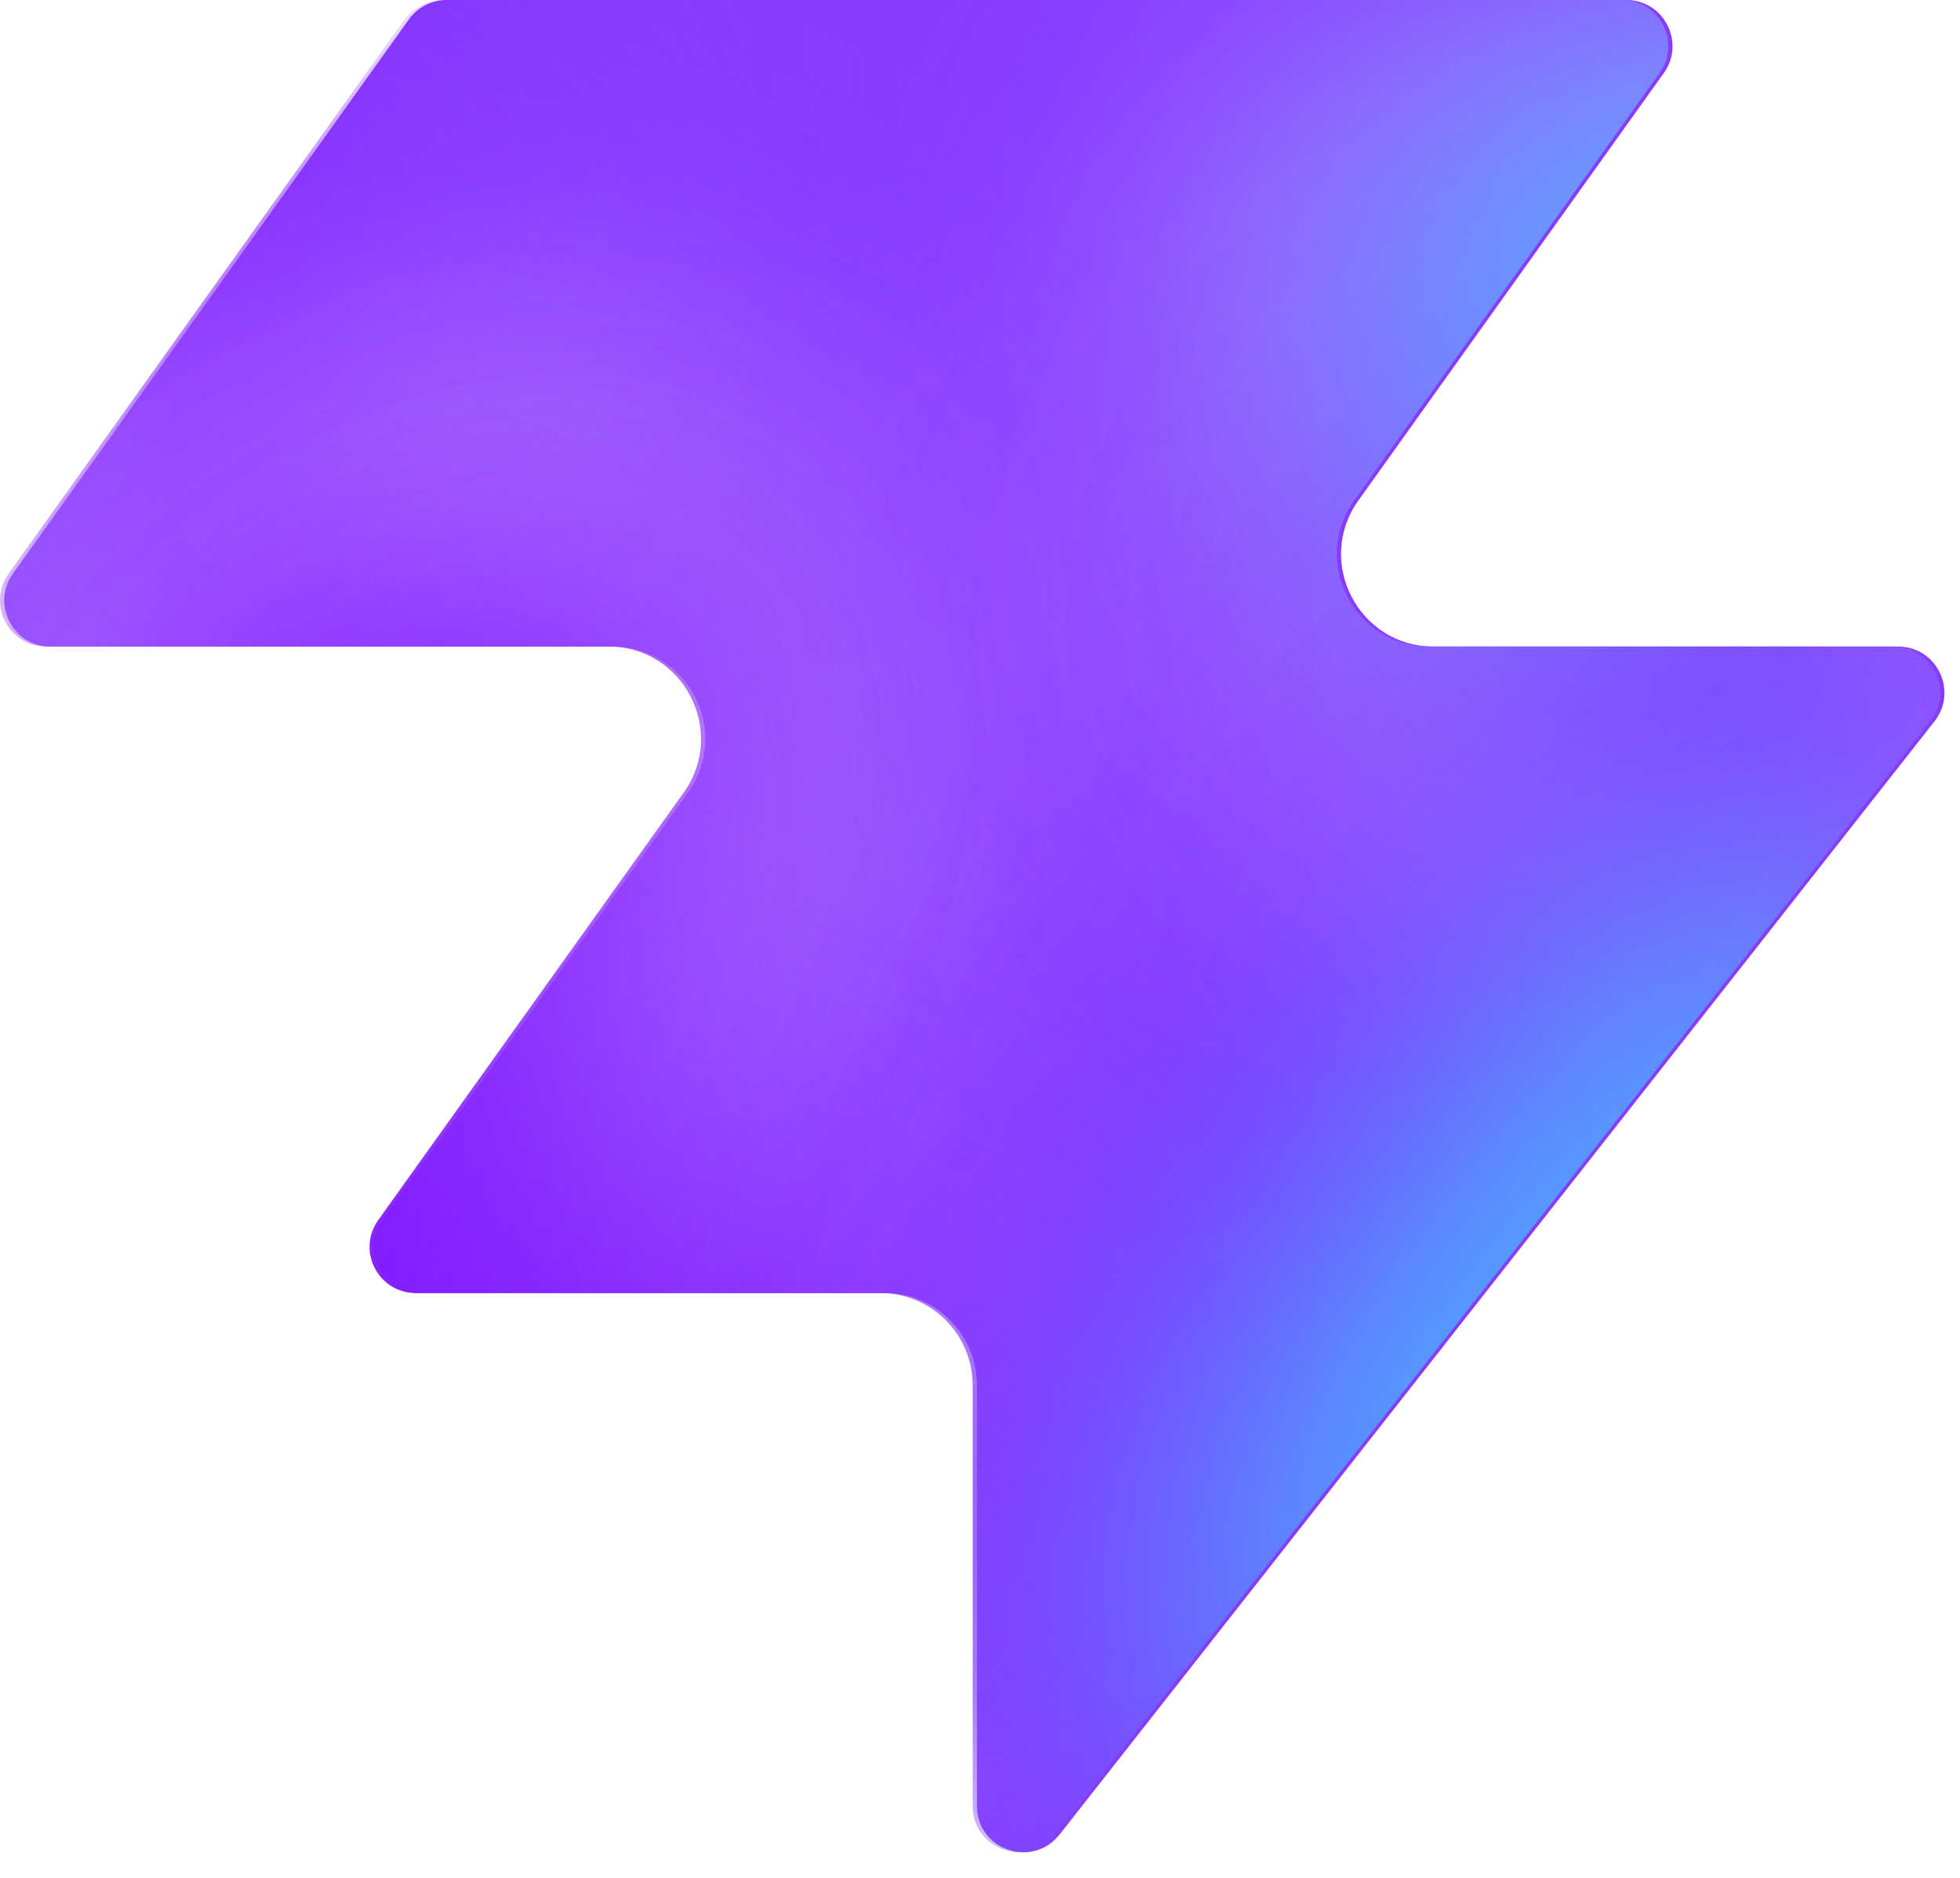
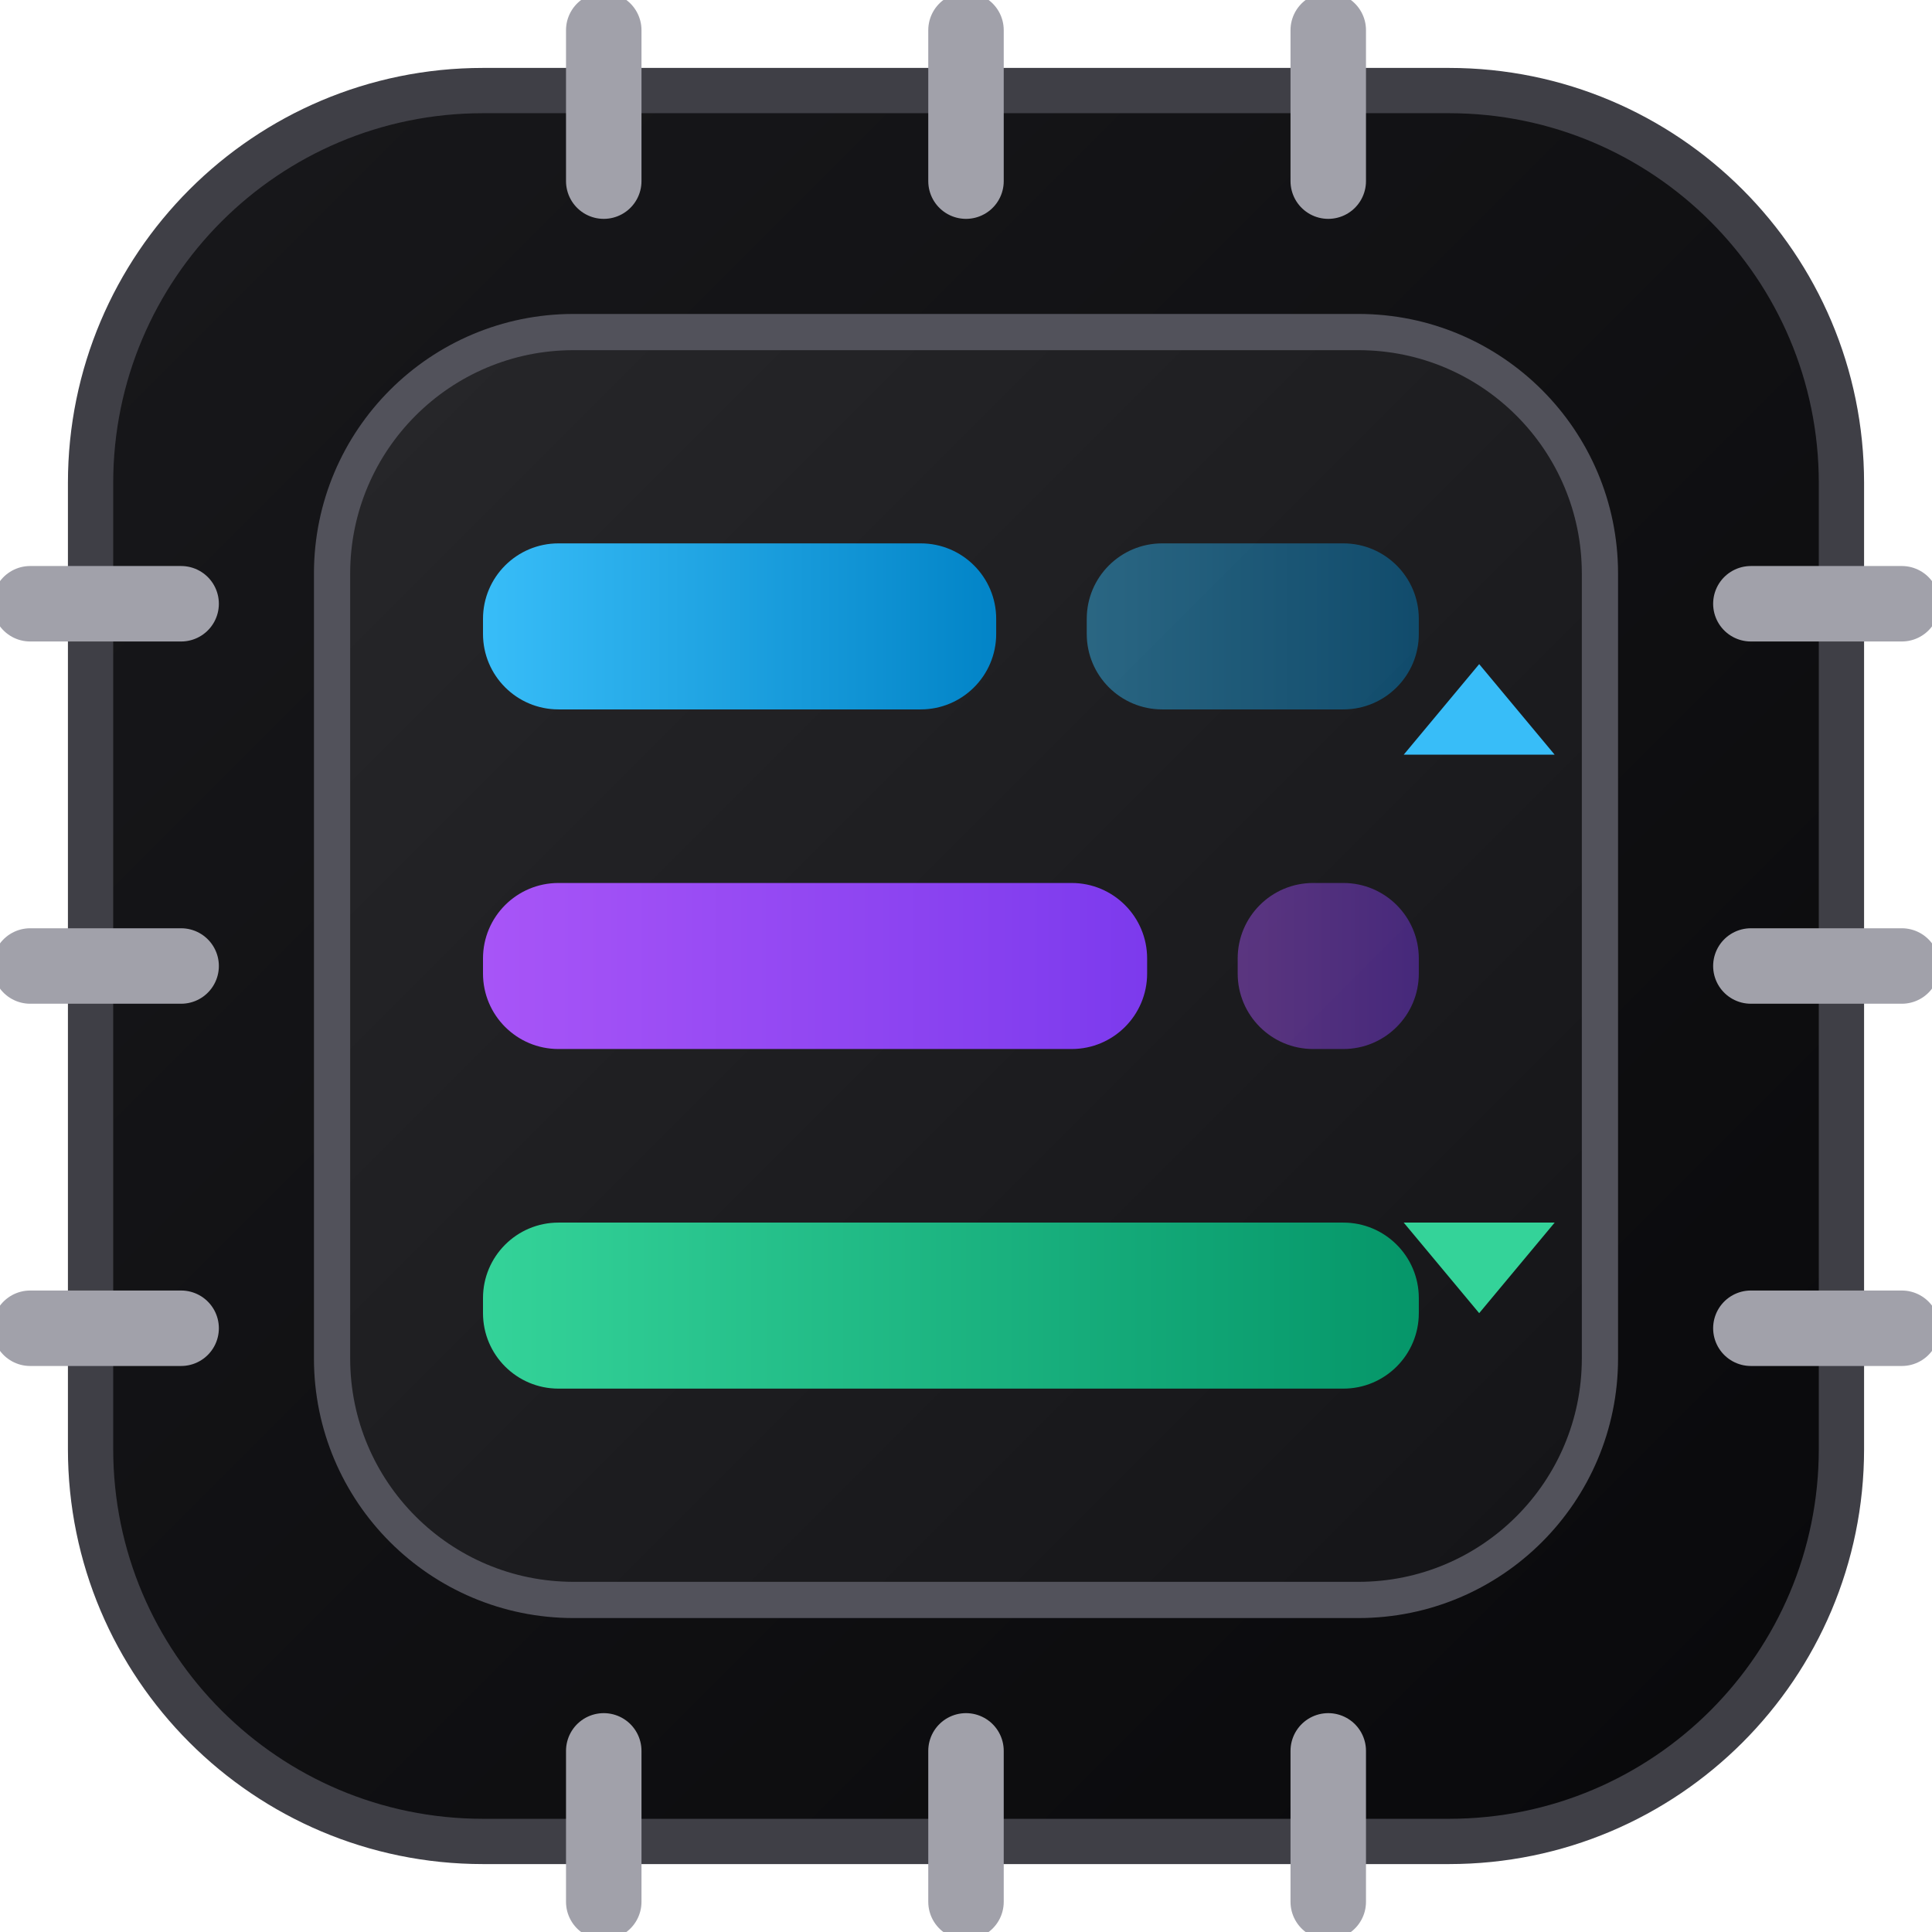
- <svg xmlns="http://www.w3.org/2000/svg" width="48" height="46" fill="none" viewBox="0 0 48 46">
-   <path fill="#863bff" d="M25.946 44.938c-.664.845-2.021.375-2.021-.698V33.937a2.26 2.26 0 0 0-2.262-2.262H10.287c-.92 0-1.456-1.04-.92-1.788l7.48-10.471c1.07-1.497 0-3.578-1.842-3.578H1.237c-.92 0-1.456-1.04-.92-1.788L10.013.474c.214-.297.556-.474.92-.474h28.894c.92 0 1.456 1.04.92 1.788l-7.48 10.471c-1.07 1.498 0 3.579 1.842 3.579h11.377c.943 0 1.473 1.088.89 1.83L25.947 44.94z" style="fill:#863bff;fill:color(display-p3 .525 .23 1);fill-opacity:1" />
-   <mask id="a" width="48" height="46" x="0" y="0" maskUnits="userSpaceOnUse" style="mask-type:alpha">
-     <path fill="#000" d="M25.842 44.938c-.664.844-2.021.375-2.021-.698V33.937a2.26 2.26 0 0 0-2.262-2.262H10.183c-.92 0-1.456-1.04-.92-1.788l7.48-10.471c1.07-1.498 0-3.579-1.842-3.579H1.133c-.92 0-1.456-1.04-.92-1.787L9.91.473c.214-.297.556-.474.92-.474h28.894c.92 0 1.456 1.04.92 1.788l-7.48 10.471c-1.07 1.498 0 3.578 1.842 3.578h11.377c.943 0 1.473 1.088.89 1.832L25.843 44.94z" style="fill:#000;fill-opacity:1" />
-   </mask>
-   <g mask="url(#a)">
-     <g filter="url(#b)">
-       <ellipse cx="5.508" cy="14.704" fill="#ede6ff" rx="5.508" ry="14.704" style="fill:#ede6ff;fill:color(display-p3 .927 .903 1);fill-opacity:1" transform="matrix(.00324 1 1 -.00324 -4.47 31.516)" />
-     </g>
-     <g filter="url(#c)">
-       <ellipse cx="10.399" cy="29.851" fill="#ede6ff" rx="10.399" ry="29.851" style="fill:#ede6ff;fill:color(display-p3 .927 .903 1);fill-opacity:1" transform="matrix(.00324 1 1 -.00324 -39.328 7.883)" />
-     </g>
-     <g filter="url(#d)">
-       <ellipse cx="5.508" cy="30.487" fill="#7e14ff" rx="5.508" ry="30.487" style="fill:#7e14ff;fill:color(display-p3 .492 .077 1);fill-opacity:1" transform="rotate(89.814 -25.913 -14.639)scale(1 -1)" />
-     </g>
-     <g filter="url(#e)">
-       <ellipse cx="5.508" cy="30.599" fill="#7e14ff" rx="5.508" ry="30.599" style="fill:#7e14ff;fill:color(display-p3 .492 .077 1);fill-opacity:1" transform="rotate(89.814 -32.644 -3.334)scale(1 -1)" />
-     </g>
-     <g filter="url(#f)">
-       <ellipse cx="5.508" cy="30.599" fill="#7e14ff" rx="5.508" ry="30.599" style="fill:#7e14ff;fill:color(display-p3 .492 .077 1);fill-opacity:1" transform="matrix(.00324 1 1 -.00324 -34.34 30.47)" />
-     </g>
-     <g filter="url(#g)">
-       <ellipse cx="14.072" cy="22.078" fill="#ede6ff" rx="14.072" ry="22.078" style="fill:#ede6ff;fill:color(display-p3 .927 .903 1);fill-opacity:1" transform="rotate(93.35 24.506 48.493)scale(-1 1)" />
-     </g>
-     <g filter="url(#h)">
-       <ellipse cx="3.47" cy="21.501" fill="#7e14ff" rx="3.47" ry="21.501" style="fill:#7e14ff;fill:color(display-p3 .492 .077 1);fill-opacity:1" transform="rotate(89.009 28.708 47.59)scale(-1 1)" />
-     </g>
-     <g filter="url(#i)">
-       <ellipse cx="3.47" cy="21.501" fill="#7e14ff" rx="3.47" ry="21.501" style="fill:#7e14ff;fill:color(display-p3 .492 .077 1);fill-opacity:1" transform="rotate(89.009 28.708 47.59)scale(-1 1)" />
-     </g>
-     <g filter="url(#j)">
-       <ellipse cx=".387" cy="8.972" fill="#7e14ff" rx="4.407" ry="29.108" style="fill:#7e14ff;fill:color(display-p3 .492 .077 1);fill-opacity:1" transform="rotate(39.51 .387 8.972)" />
-     </g>
-     <g filter="url(#k)">
-       <ellipse cx="47.523" cy="-6.092" fill="#7e14ff" rx="4.407" ry="29.108" style="fill:#7e14ff;fill:color(display-p3 .492 .077 1);fill-opacity:1" transform="rotate(37.892 47.523 -6.092)" />
-     </g>
-     <g filter="url(#l)">
-       <ellipse cx="41.412" cy="6.333" fill="#47bfff" rx="5.971" ry="9.665" style="fill:#47bfff;fill:color(display-p3 .28 .748 1);fill-opacity:1" transform="rotate(37.892 41.412 6.333)" />
-     </g>
-     <g filter="url(#m)">
-       <ellipse cx="-1.879" cy="38.332" fill="#7e14ff" rx="4.407" ry="29.108" style="fill:#7e14ff;fill:color(display-p3 .492 .077 1);fill-opacity:1" transform="rotate(37.892 -1.88 38.332)" />
-     </g>
-     <g filter="url(#n)">
-       <ellipse cx="-1.879" cy="38.332" fill="#7e14ff" rx="4.407" ry="29.108" style="fill:#7e14ff;fill:color(display-p3 .492 .077 1);fill-opacity:1" transform="rotate(37.892 -1.88 38.332)" />
-     </g>
-     <g filter="url(#o)">
-       <ellipse cx="35.651" cy="29.907" fill="#7e14ff" rx="4.407" ry="29.108" style="fill:#7e14ff;fill:color(display-p3 .492 .077 1);fill-opacity:1" transform="rotate(37.892 35.651 29.907)" />
-     </g>
-     <g filter="url(#p)">
-       <ellipse cx="38.418" cy="32.4" fill="#47bfff" rx="5.971" ry="15.297" style="fill:#47bfff;fill:color(display-p3 .28 .748 1);fill-opacity:1" transform="rotate(37.892 38.418 32.4)" />
-     </g>
-   </g>
+ <svg xmlns="http://www.w3.org/2000/svg" viewBox="0 0 64 64" fill="none">
  <defs>
-     <filter id="b" width="60.045" height="41.654" x="-19.77" y="16.149" color-interpolation-filters="sRGB" filterUnits="userSpaceOnUse">
-       <feFlood flood-opacity="0" result="BackgroundImageFix" />
-       <feBlend in="SourceGraphic" in2="BackgroundImageFix" result="shape" />
-       <feGaussianBlur result="effect1_foregroundBlur_2002_17158" stdDeviation="7.659" />
-     </filter>
-     <filter id="c" width="90.34" height="51.437" x="-54.613" y="-7.533" color-interpolation-filters="sRGB" filterUnits="userSpaceOnUse">
-       <feFlood flood-opacity="0" result="BackgroundImageFix" />
-       <feBlend in="SourceGraphic" in2="BackgroundImageFix" result="shape" />
-       <feGaussianBlur result="effect1_foregroundBlur_2002_17158" stdDeviation="7.659" />
-     </filter>
-     <filter id="d" width="79.355" height="29.4" x="-49.64" y="2.03" color-interpolation-filters="sRGB" filterUnits="userSpaceOnUse">
-       <feFlood flood-opacity="0" result="BackgroundImageFix" />
-       <feBlend in="SourceGraphic" in2="BackgroundImageFix" result="shape" />
-       <feGaussianBlur result="effect1_foregroundBlur_2002_17158" stdDeviation="4.596" />
-     </filter>
-     <filter id="e" width="79.579" height="29.4" x="-45.045" y="20.029" color-interpolation-filters="sRGB" filterUnits="userSpaceOnUse">
-       <feFlood flood-opacity="0" result="BackgroundImageFix" />
-       <feBlend in="SourceGraphic" in2="BackgroundImageFix" result="shape" />
-       <feGaussianBlur result="effect1_foregroundBlur_2002_17158" stdDeviation="4.596" />
-     </filter>
-     <filter id="f" width="79.579" height="29.4" x="-43.513" y="21.178" color-interpolation-filters="sRGB" filterUnits="userSpaceOnUse">
-       <feFlood flood-opacity="0" result="BackgroundImageFix" />
-       <feBlend in="SourceGraphic" in2="BackgroundImageFix" result="shape" />
-       <feGaussianBlur result="effect1_foregroundBlur_2002_17158" stdDeviation="4.596" />
-     </filter>
-     <filter id="g" width="74.749" height="58.852" x="15.756" y="-17.901" color-interpolation-filters="sRGB" filterUnits="userSpaceOnUse">
-       <feFlood flood-opacity="0" result="BackgroundImageFix" />
-       <feBlend in="SourceGraphic" in2="BackgroundImageFix" result="shape" />
-       <feGaussianBlur result="effect1_foregroundBlur_2002_17158" stdDeviation="7.659" />
-     </filter>
-     <filter id="h" width="61.377" height="25.362" x="23.548" y="2.284" color-interpolation-filters="sRGB" filterUnits="userSpaceOnUse">
-       <feFlood flood-opacity="0" result="BackgroundImageFix" />
-       <feBlend in="SourceGraphic" in2="BackgroundImageFix" result="shape" />
-       <feGaussianBlur result="effect1_foregroundBlur_2002_17158" stdDeviation="4.596" />
-     </filter>
-     <filter id="i" width="61.377" height="25.362" x="23.548" y="2.284" color-interpolation-filters="sRGB" filterUnits="userSpaceOnUse">
-       <feFlood flood-opacity="0" result="BackgroundImageFix" />
-       <feBlend in="SourceGraphic" in2="BackgroundImageFix" result="shape" />
-       <feGaussianBlur result="effect1_foregroundBlur_2002_17158" stdDeviation="4.596" />
-     </filter>
-     <filter id="j" width="56.045" height="63.649" x="-27.636" y="-22.853" color-interpolation-filters="sRGB" filterUnits="userSpaceOnUse">
-       <feFlood flood-opacity="0" result="BackgroundImageFix" />
-       <feBlend in="SourceGraphic" in2="BackgroundImageFix" result="shape" />
-       <feGaussianBlur result="effect1_foregroundBlur_2002_17158" stdDeviation="4.596" />
-     </filter>
-     <filter id="k" width="54.814" height="64.646" x="20.116" y="-38.415" color-interpolation-filters="sRGB" filterUnits="userSpaceOnUse">
-       <feFlood flood-opacity="0" result="BackgroundImageFix" />
-       <feBlend in="SourceGraphic" in2="BackgroundImageFix" result="shape" />
-       <feGaussianBlur result="effect1_foregroundBlur_2002_17158" stdDeviation="4.596" />
-     </filter>
-     <filter id="l" width="33.541" height="35.313" x="24.641" y="-11.323" color-interpolation-filters="sRGB" filterUnits="userSpaceOnUse">
-       <feFlood flood-opacity="0" result="BackgroundImageFix" />
-       <feBlend in="SourceGraphic" in2="BackgroundImageFix" result="shape" />
-       <feGaussianBlur result="effect1_foregroundBlur_2002_17158" stdDeviation="4.596" />
-     </filter>
-     <filter id="m" width="54.814" height="64.646" x="-29.286" y="6.009" color-interpolation-filters="sRGB" filterUnits="userSpaceOnUse">
-       <feFlood flood-opacity="0" result="BackgroundImageFix" />
-       <feBlend in="SourceGraphic" in2="BackgroundImageFix" result="shape" />
-       <feGaussianBlur result="effect1_foregroundBlur_2002_17158" stdDeviation="4.596" />
-     </filter>
-     <filter id="n" width="54.814" height="64.646" x="-29.286" y="6.009" color-interpolation-filters="sRGB" filterUnits="userSpaceOnUse">
-       <feFlood flood-opacity="0" result="BackgroundImageFix" />
-       <feBlend in="SourceGraphic" in2="BackgroundImageFix" result="shape" />
-       <feGaussianBlur result="effect1_foregroundBlur_2002_17158" stdDeviation="4.596" />
-     </filter>
-     <filter id="o" width="54.814" height="64.646" x="8.244" y="-2.416" color-interpolation-filters="sRGB" filterUnits="userSpaceOnUse">
-       <feFlood flood-opacity="0" result="BackgroundImageFix" />
-       <feBlend in="SourceGraphic" in2="BackgroundImageFix" result="shape" />
-       <feGaussianBlur result="effect1_foregroundBlur_2002_17158" stdDeviation="4.596" />
-     </filter>
-     <filter id="p" width="39.409" height="43.623" x="18.713" y="10.588" color-interpolation-filters="sRGB" filterUnits="userSpaceOnUse">
-       <feFlood flood-opacity="0" result="BackgroundImageFix" />
-       <feBlend in="SourceGraphic" in2="BackgroundImageFix" result="shape" />
-       <feGaussianBlur result="effect1_foregroundBlur_2002_17158" stdDeviation="4.596" />
-     </filter>
+     <linearGradient id="bgGrad" x1="0%" y1="0%" x2="100%" y2="100%">
+       <stop offset="0%" stop-color="#18181b" />
+       <stop offset="100%" stop-color="#09090b" />
+     </linearGradient>
+     <linearGradient id="dieGrad" x1="0%" y1="0%" x2="100%" y2="100%">
+       <stop offset="0%" stop-color="#27272a" />
+       <stop offset="100%" stop-color="#141417" />
+     </linearGradient>
+     <linearGradient id="q0Grad" x1="0%" y1="0%" x2="100%" y2="0%">
+       <stop offset="0%" stop-color="#38bdf8" />
+       <stop offset="100%" stop-color="#0284c7" />
+     </linearGradient>
+     <linearGradient id="q1Grad" x1="0%" y1="0%" x2="100%" y2="0%">
+       <stop offset="0%" stop-color="#a855f7" />
+       <stop offset="100%" stop-color="#7c3aed" />
+     </linearGradient>
+     <linearGradient id="q2Grad" x1="0%" y1="0%" x2="100%" y2="0%">
+       <stop offset="0%" stop-color="#34d399" />
+       <stop offset="100%" stop-color="#059669" />
+     </linearGradient>
  </defs>
+   <rect x="3" y="3" width="58" height="58" rx="13" fill="url(#bgGrad)" stroke="#3f3f46" stroke-width="1.5" />
+   <line x1="20" y1="1" x2="20" y2="6" stroke="#a1a1aa" stroke-width="2.5" stroke-linecap="round" />
+   <line x1="32" y1="1" x2="32" y2="6" stroke="#a1a1aa" stroke-width="2.5" stroke-linecap="round" />
+   <line x1="44" y1="1" x2="44" y2="6" stroke="#a1a1aa" stroke-width="2.5" stroke-linecap="round" />
+   <line x1="20" y1="58" x2="20" y2="63" stroke="#a1a1aa" stroke-width="2.5" stroke-linecap="round" />
+   <line x1="32" y1="58" x2="32" y2="63" stroke="#a1a1aa" stroke-width="2.5" stroke-linecap="round" />
+   <line x1="44" y1="58" x2="44" y2="63" stroke="#a1a1aa" stroke-width="2.5" stroke-linecap="round" />
+   <line x1="1" y1="20" x2="6" y2="20" stroke="#a1a1aa" stroke-width="2.5" stroke-linecap="round" />
+   <line x1="1" y1="32" x2="6" y2="32" stroke="#a1a1aa" stroke-width="2.5" stroke-linecap="round" />
+   <line x1="1" y1="44" x2="6" y2="44" stroke="#a1a1aa" stroke-width="2.5" stroke-linecap="round" />
+   <line x1="58" y1="20" x2="63" y2="20" stroke="#a1a1aa" stroke-width="2.5" stroke-linecap="round" />
+   <line x1="58" y1="32" x2="63" y2="32" stroke="#a1a1aa" stroke-width="2.5" stroke-linecap="round" />
+   <line x1="58" y1="44" x2="63" y2="44" stroke="#a1a1aa" stroke-width="2.5" stroke-linecap="round" />
+   <rect x="11" y="11" width="42" height="42" rx="8" fill="url(#dieGrad)" stroke="#52525b" stroke-width="1.2" />
+   <rect x="16" y="18" width="17" height="5.5" rx="2.5" fill="url(#q0Grad)" />
+   <rect x="36" y="18" width="11" height="5.5" rx="2.5" fill="url(#q0Grad)" opacity="0.45" />
+   <rect x="16" y="29.25" width="22" height="5.5" rx="2.5" fill="url(#q1Grad)" />
+   <rect x="41" y="29.25" width="6" height="5.5" rx="2.5" fill="url(#q1Grad)" opacity="0.45" />
+   <rect x="16" y="40.5" width="31" height="5.5" rx="2.5" fill="url(#q2Grad)" />
+   <path d="M49 22 L51.5 25 L46.5 25 Z" fill="#38bdf8" />
+   <path d="M49 43.5 L51.5 40.5 L46.5 40.5 Z" fill="#34d399" />
</svg>
